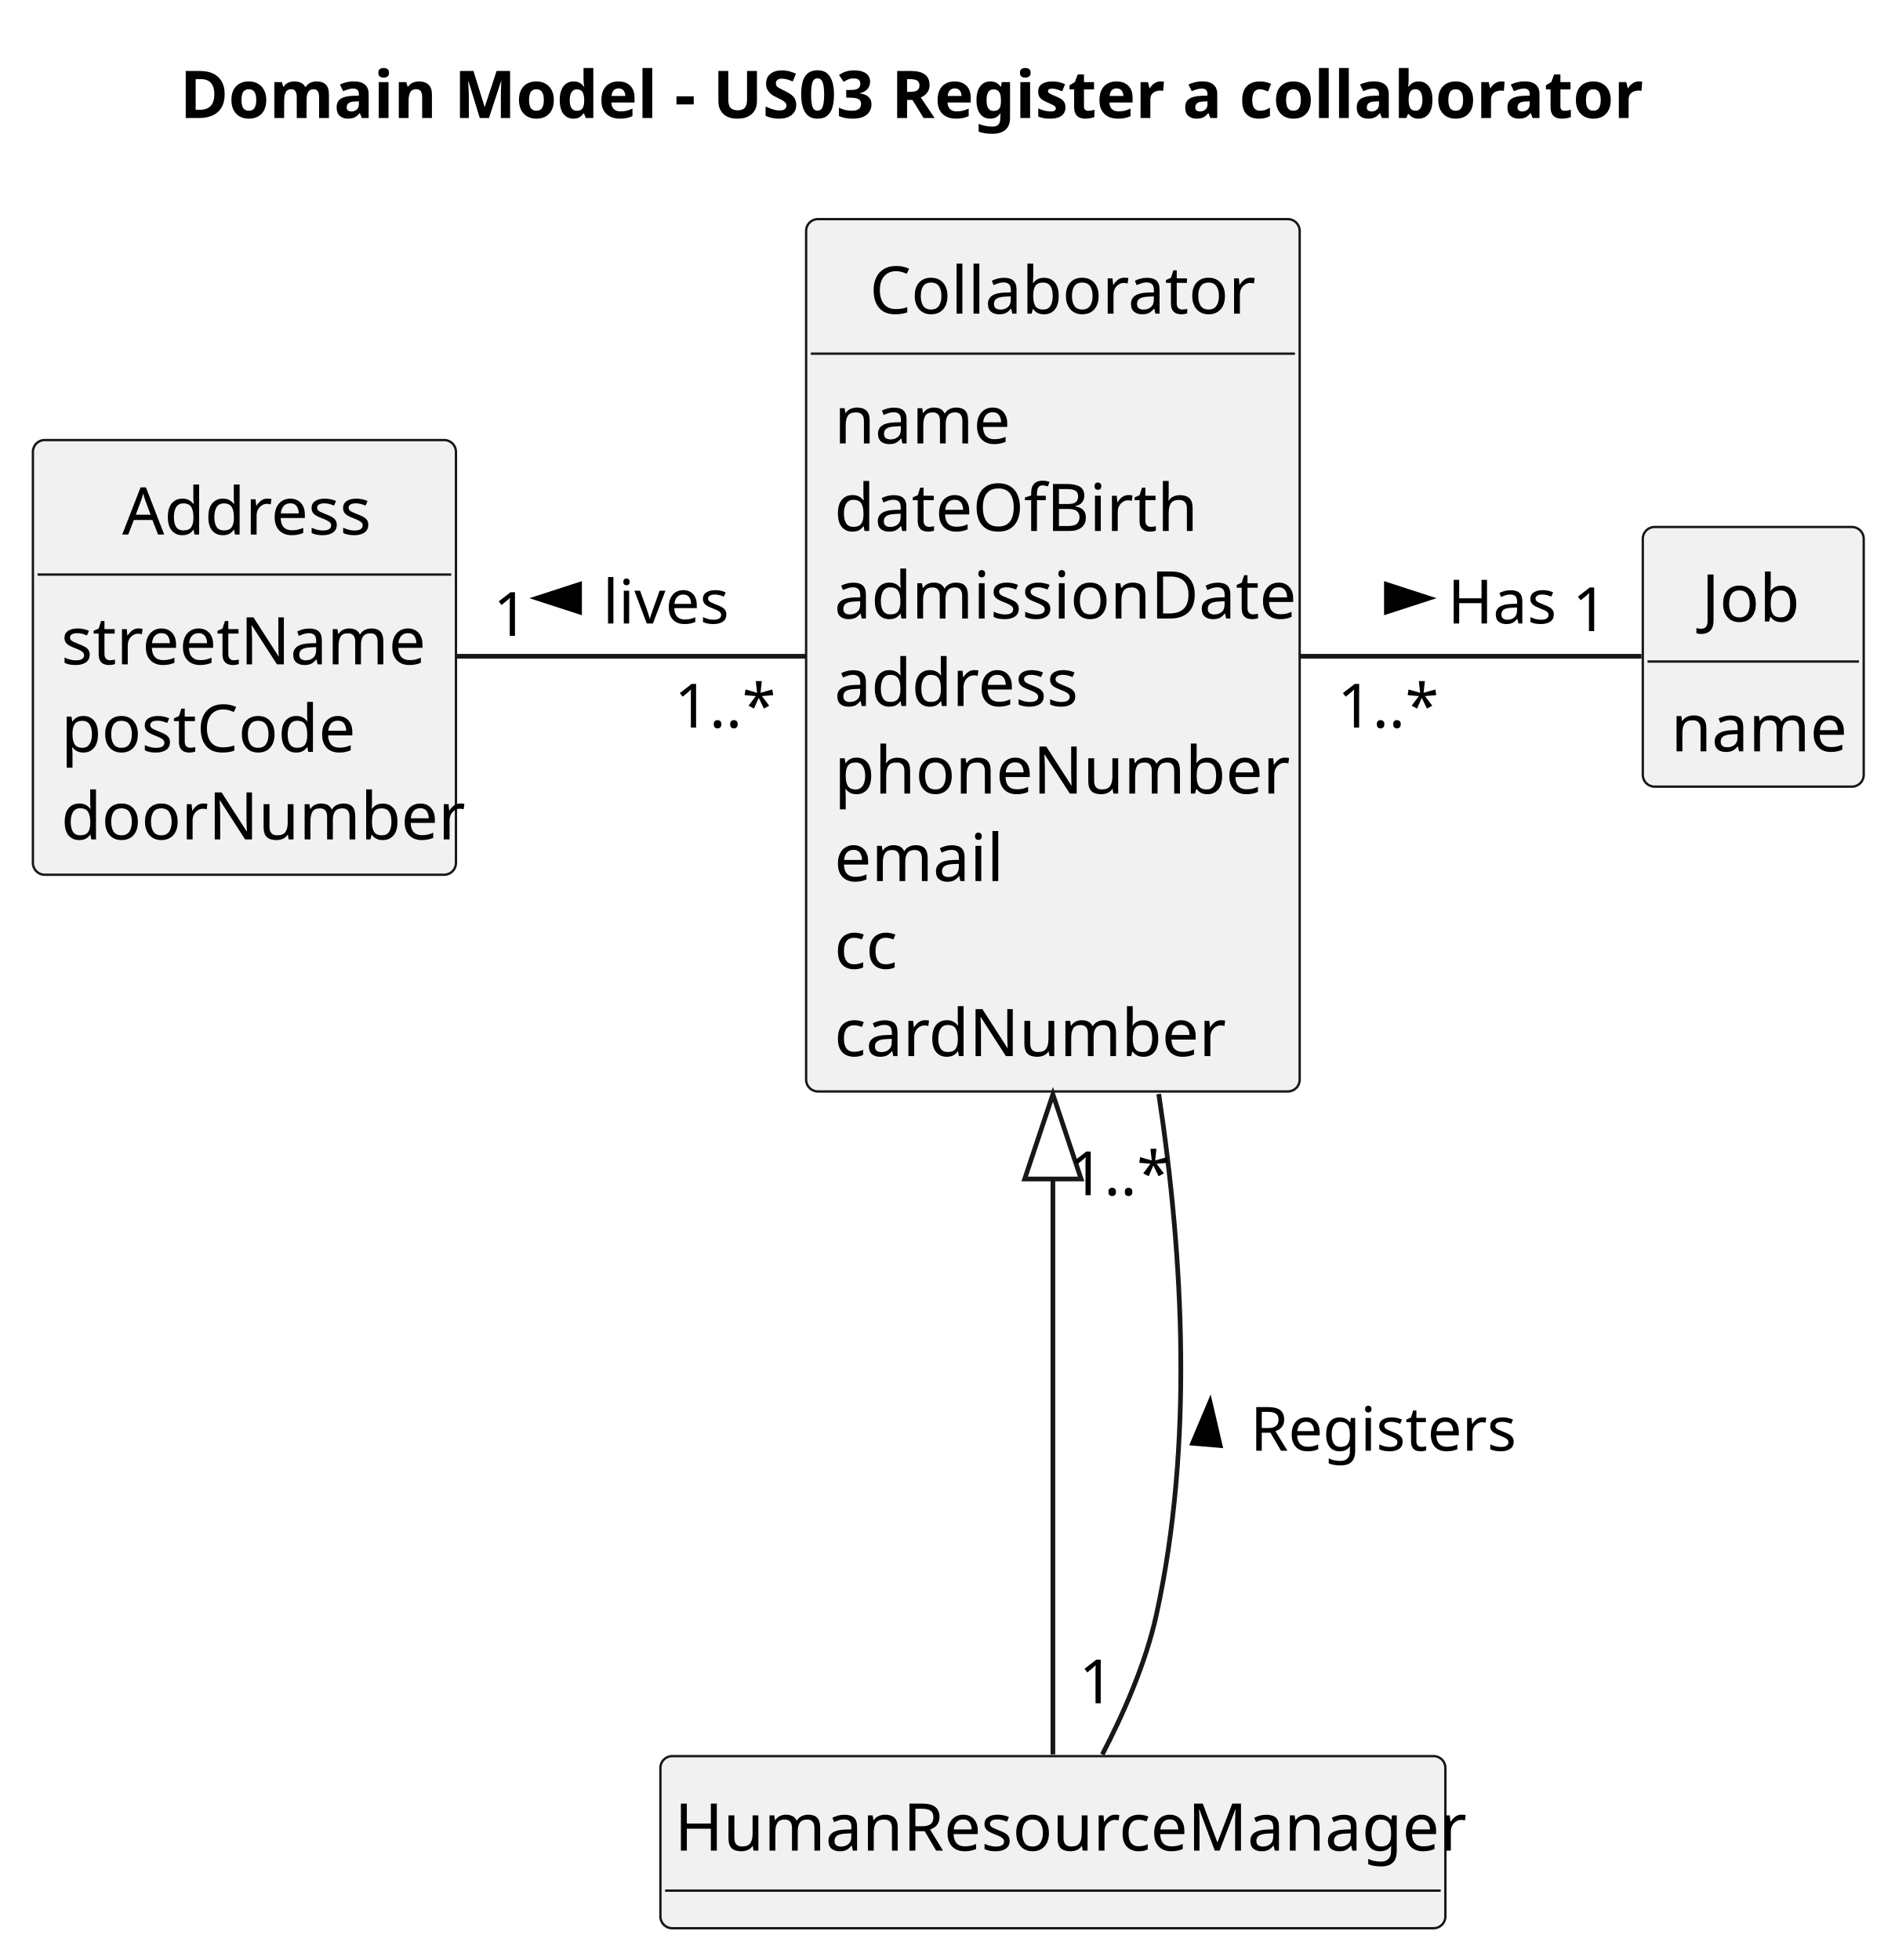
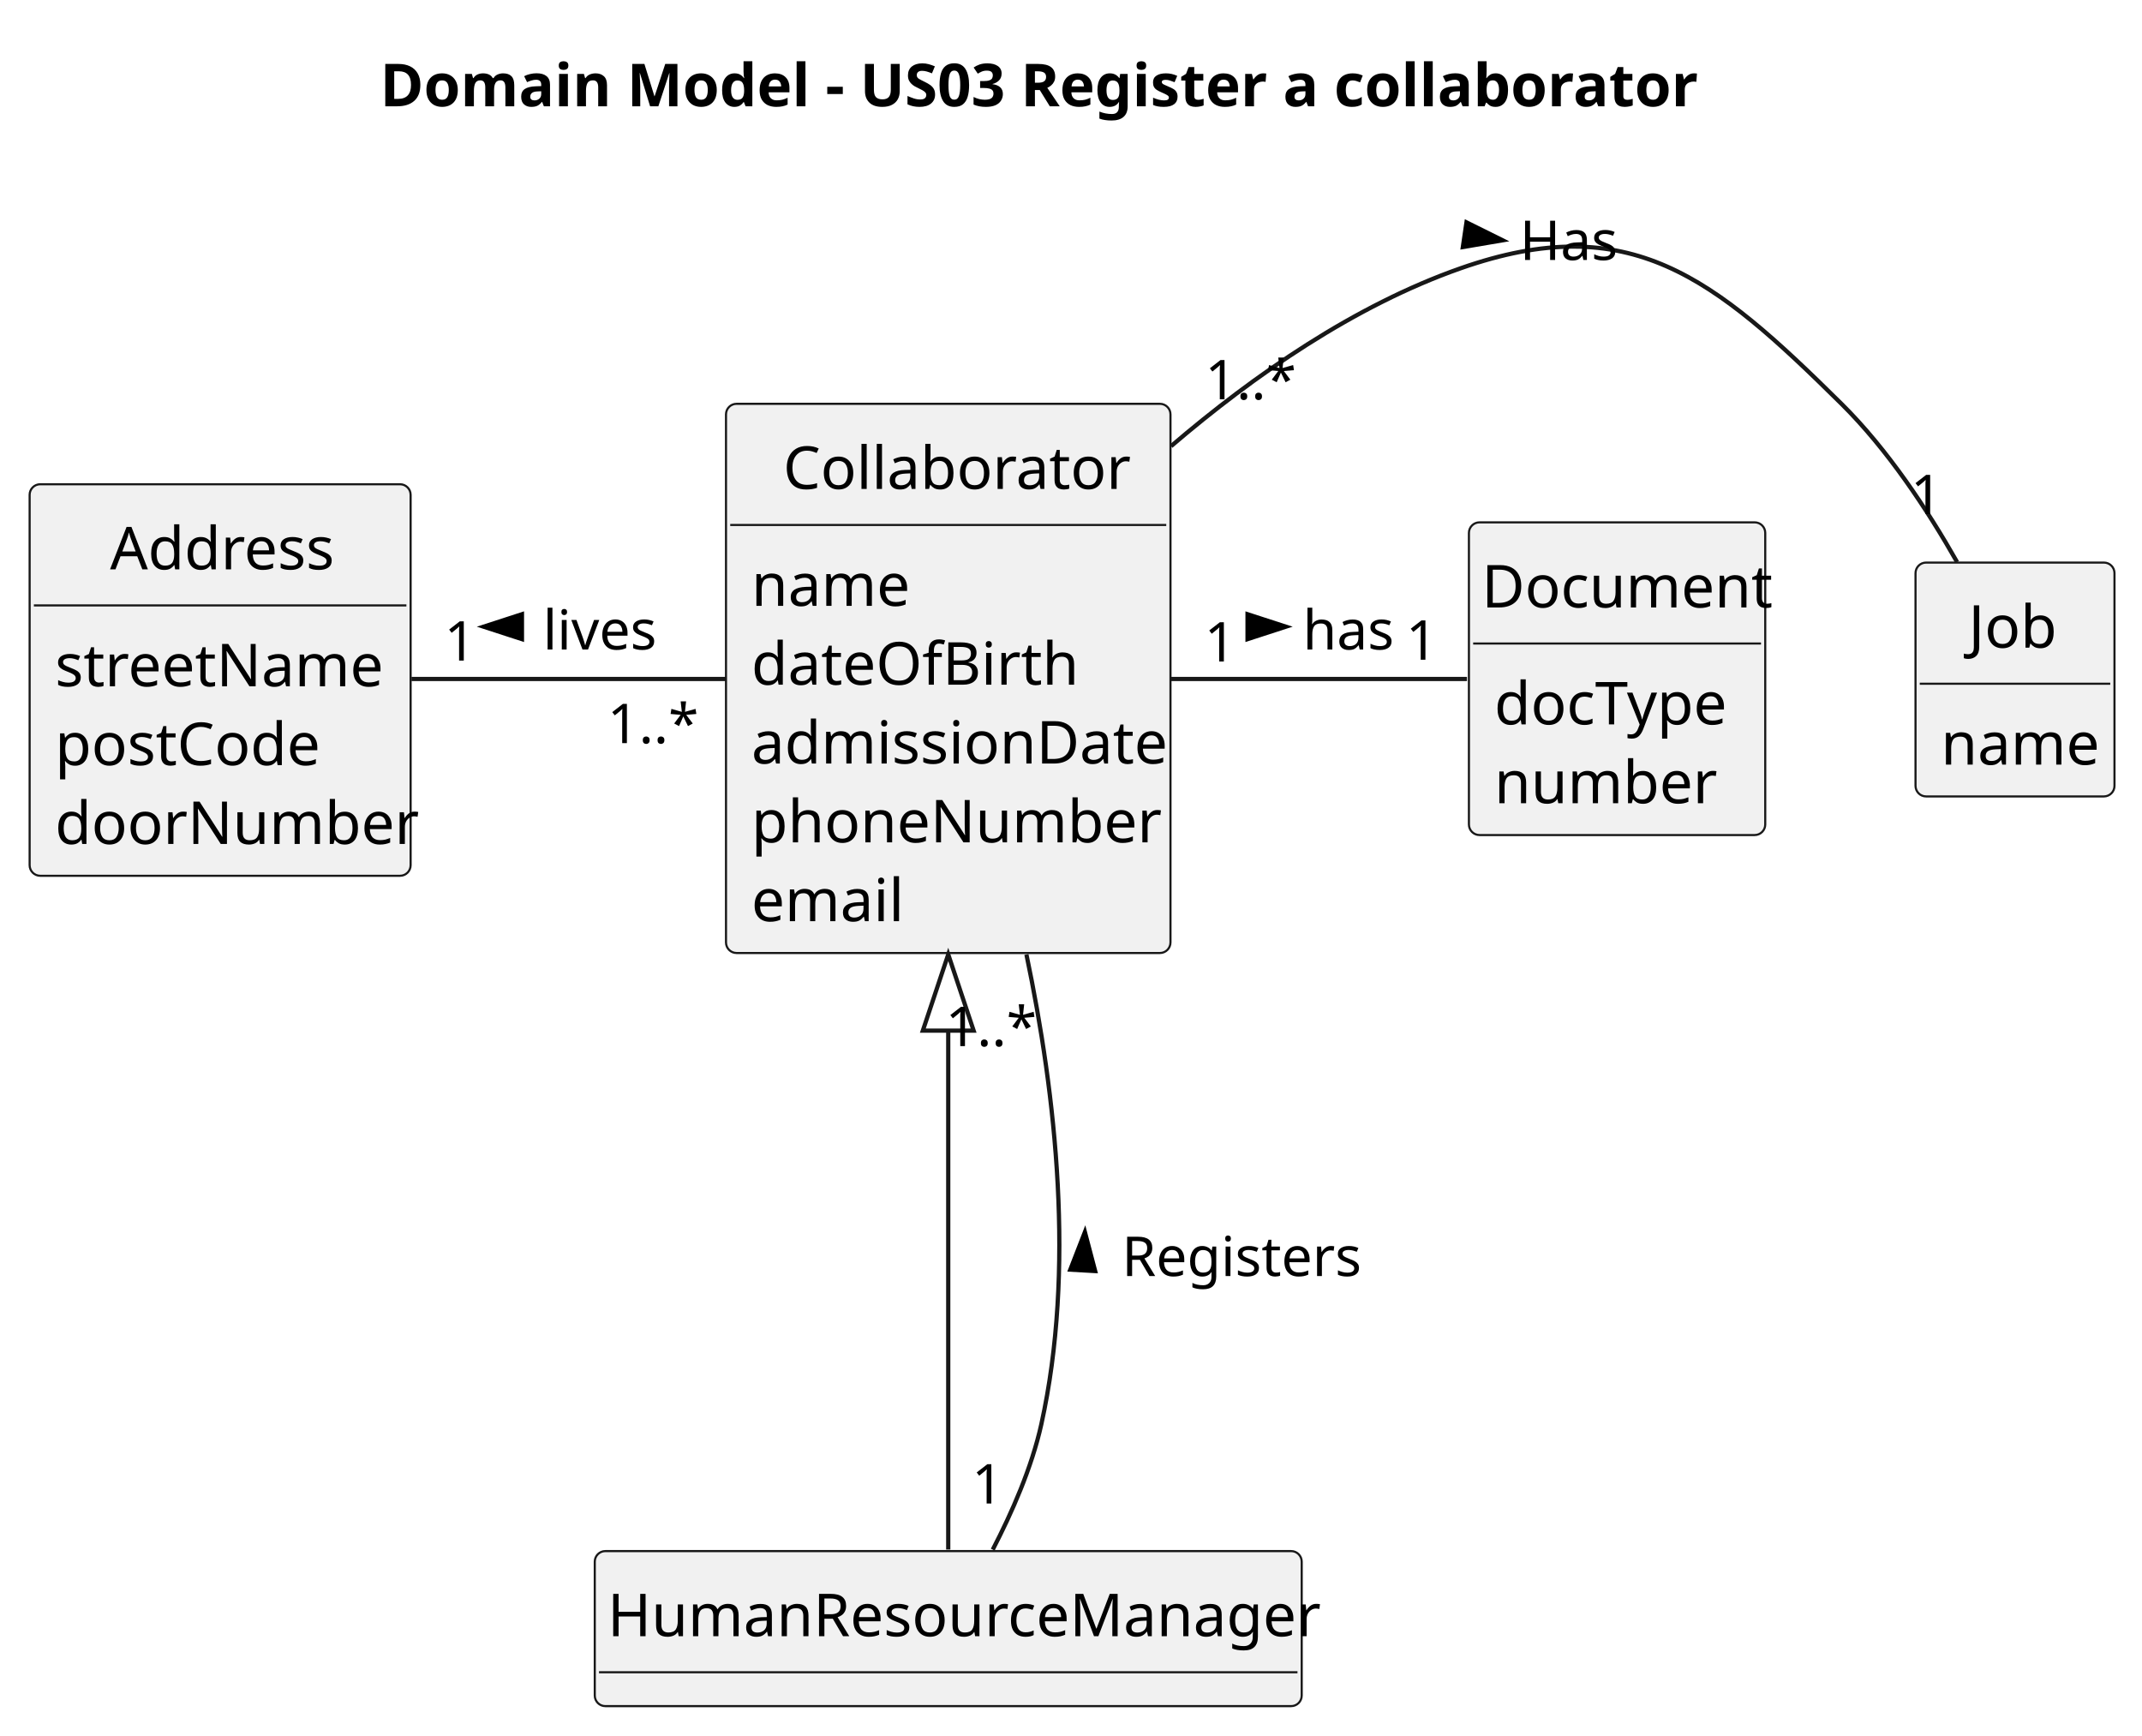
- <svg xmlns="http://www.w3.org/2000/svg" contentStyleType="text/css" height="417px" preserveAspectRatio="none" style="width:403px;height:417px;background:#FFFFFF;" version="1.1" viewBox="0 0 403 417" width="403px" zoomAndPan="magnify">
+ <svg xmlns="http://www.w3.org/2000/svg" contentStyleType="text/css" height="410px" preserveAspectRatio="none" style="width:506px;height:410px;background:#FFFFFF;" version="1.1" viewBox="0 0 506 410" width="506px" zoomAndPan="magnify">
  <defs />
  <g>
-     <text fill="#000000" font-family="sans-serif" font-size="14" font-weight="bold" lengthAdjust="spacing" textLength="313" x="38.25" y="25.107">Domain Model - US03 Register a collaborator</text>
+     <text fill="#000000" font-family="sans-serif" font-size="14" font-weight="bold" lengthAdjust="spacing" textLength="313" x="89.75" y="25.107">Domain Model - US03 Register a collaborator</text>
    <g id="elem_HumanResourceManager">
-       <rect codeLine="10" fill="#F1F1F1" height="36.621" id="HumanResourceManager" rx="2.5" ry="2.5" style="stroke:#181818;stroke-width:0.5;" width="167" x="140.5" y="373.621" />
-       <text fill="#000000" font-family="sans-serif" font-size="14" lengthAdjust="spacing" textLength="161" x="143.5" y="393.728">HumanResourceManager</text>
-       <line style="stroke:#181818;stroke-width:0.5;" x1="141.5" x2="306.5" y1="402.242" y2="402.242" />
+       <rect codeLine="10" fill="#F1F1F1" height="36.621" id="HumanResourceManager" rx="2.5" ry="2.5" style="stroke:#181818;stroke-width:0.5;" width="167" x="140.5" y="366.384" />
+       <text fill="#000000" font-family="sans-serif" font-size="14" lengthAdjust="spacing" textLength="161" x="143.5" y="386.491">HumanResourceManager</text>
+       <line style="stroke:#181818;stroke-width:0.5;" x1="141.5" x2="306.5" y1="395.005" y2="395.005" />
    </g>
    <g id="elem_Collaborator">
-       <rect codeLine="13" fill="#F1F1F1" height="185.59" id="Collaborator" rx="2.5" ry="2.5" style="stroke:#181818;stroke-width:0.5;" width="105" x="171.5" y="46.621" />
-       <text fill="#000000" font-family="sans-serif" font-size="14" lengthAdjust="spacing" textLength="78" x="185" y="66.728">Collaborator</text>
-       <line style="stroke:#181818;stroke-width:0.5;" x1="172.5" x2="275.5" y1="75.242" y2="75.242" />
-       <text fill="#000000" font-family="sans-serif" font-size="14" lengthAdjust="spacing" textLength="35" x="177.5" y="94.35">name</text>
-       <text fill="#000000" font-family="sans-serif" font-size="14" lengthAdjust="spacing" textLength="72" x="177.5" y="112.971">dateOfBirth</text>
-       <text fill="#000000" font-family="sans-serif" font-size="14" lengthAdjust="spacing" textLength="93" x="177.5" y="131.592">admissionDate</text>
-       <text fill="#000000" font-family="sans-serif" font-size="14" lengthAdjust="spacing" textLength="51" x="177.5" y="150.213">address</text>
-       <text fill="#000000" font-family="sans-serif" font-size="14" lengthAdjust="spacing" textLength="89" x="177.5" y="168.834">phoneNumber</text>
-       <text fill="#000000" font-family="sans-serif" font-size="14" lengthAdjust="spacing" textLength="33" x="177.5" y="187.455">email</text>
-       <text fill="#000000" font-family="sans-serif" font-size="14" lengthAdjust="spacing" textLength="14" x="177.5" y="206.076">cc</text>
-       <text fill="#000000" font-family="sans-serif" font-size="14" lengthAdjust="spacing" textLength="77" x="177.5" y="224.697">cardNumber</text>
+       <rect codeLine="13" fill="#F1F1F1" height="129.727" id="Collaborator" rx="2.5" ry="2.5" style="stroke:#181818;stroke-width:0.5;" width="105" x="171.5" y="95.384" />
+       <text fill="#000000" font-family="sans-serif" font-size="14" lengthAdjust="spacing" textLength="78" x="185" y="115.491">Collaborator</text>
+       <line style="stroke:#181818;stroke-width:0.5;" x1="172.5" x2="275.5" y1="124.005" y2="124.005" />
+       <text fill="#000000" font-family="sans-serif" font-size="14" lengthAdjust="spacing" textLength="35" x="177.5" y="143.112">name</text>
+       <text fill="#000000" font-family="sans-serif" font-size="14" lengthAdjust="spacing" textLength="72" x="177.5" y="161.733">dateOfBirth</text>
+       <text fill="#000000" font-family="sans-serif" font-size="14" lengthAdjust="spacing" textLength="93" x="177.5" y="180.355">admissionDate</text>
+       <text fill="#000000" font-family="sans-serif" font-size="14" lengthAdjust="spacing" textLength="89" x="177.5" y="198.976">phoneNumber</text>
+       <text fill="#000000" font-family="sans-serif" font-size="14" lengthAdjust="spacing" textLength="33" x="177.5" y="217.597">email</text>
    </g>
    <g id="elem_Job">
-       <rect codeLine="24" fill="#F1F1F1" height="55.242" id="Job" rx="2.5" ry="2.5" style="stroke:#181818;stroke-width:0.5;" width="47" x="349.5" y="112.121" />
-       <text fill="#000000" font-family="sans-serif" font-size="14" lengthAdjust="spacing" textLength="22" x="362" y="132.228">Job</text>
-       <line style="stroke:#181818;stroke-width:0.5;" x1="350.5" x2="395.5" y1="140.742" y2="140.742" />
-       <text fill="#000000" font-family="sans-serif" font-size="14" lengthAdjust="spacing" textLength="35" x="355.5" y="159.85">name</text>
+       <rect codeLine="21" fill="#F1F1F1" height="55.242" id="Job" rx="2.5" ry="2.5" style="stroke:#181818;stroke-width:0.5;" width="47" x="452.5" y="132.884" />
+       <text fill="#000000" font-family="sans-serif" font-size="14" lengthAdjust="spacing" textLength="22" x="465" y="152.991">Job</text>
+       <line style="stroke:#181818;stroke-width:0.5;" x1="453.5" x2="498.5" y1="161.505" y2="161.505" />
+       <text fill="#000000" font-family="sans-serif" font-size="14" lengthAdjust="spacing" textLength="35" x="458.5" y="180.612">name</text>
    </g>
    <g id="elem_Address">
-       <rect codeLine="28" fill="#F1F1F1" height="92.484" id="Address" rx="2.5" ry="2.5" style="stroke:#181818;stroke-width:0.5;" width="90" x="7" y="93.621" />
-       <text fill="#000000" font-family="sans-serif" font-size="14" lengthAdjust="spacing" textLength="52" x="26" y="113.728">Address</text>
-       <line style="stroke:#181818;stroke-width:0.5;" x1="8" x2="96" y1="122.242" y2="122.242" />
-       <text fill="#000000" font-family="sans-serif" font-size="14" lengthAdjust="spacing" textLength="72" x="13" y="141.35">streetName</text>
-       <text fill="#000000" font-family="sans-serif" font-size="14" lengthAdjust="spacing" textLength="61" x="13" y="159.971">postCode</text>
-       <text fill="#000000" font-family="sans-serif" font-size="14" lengthAdjust="spacing" textLength="78" x="13" y="178.592">doorNumber</text>
+       <rect codeLine="25" fill="#F1F1F1" height="92.484" id="Address" rx="2.5" ry="2.5" style="stroke:#181818;stroke-width:0.5;" width="90" x="7" y="114.384" />
+       <text fill="#000000" font-family="sans-serif" font-size="14" lengthAdjust="spacing" textLength="52" x="26" y="134.491">Address</text>
+       <line style="stroke:#181818;stroke-width:0.5;" x1="8" x2="96" y1="143.005" y2="143.005" />
+       <text fill="#000000" font-family="sans-serif" font-size="14" lengthAdjust="spacing" textLength="72" x="13" y="162.112">streetName</text>
+       <text fill="#000000" font-family="sans-serif" font-size="14" lengthAdjust="spacing" textLength="61" x="13" y="180.733">postCode</text>
+       <text fill="#000000" font-family="sans-serif" font-size="14" lengthAdjust="spacing" textLength="78" x="13" y="199.355">doorNumber</text>
+     </g>
+     <g id="elem_Document">
+       <rect codeLine="31" fill="#F1F1F1" height="73.863" id="Document" rx="2.5" ry="2.5" style="stroke:#181818;stroke-width:0.5;" width="70" x="347" y="123.384" />
+       <text fill="#000000" font-family="sans-serif" font-size="14" lengthAdjust="spacing" textLength="64" x="350" y="143.491">Document</text>
+       <line style="stroke:#181818;stroke-width:0.5;" x1="348" x2="416" y1="152.005" y2="152.005" />
+       <text fill="#000000" font-family="sans-serif" font-size="14" lengthAdjust="spacing" textLength="55" x="353" y="171.112">docType</text>
+       <text fill="#000000" font-family="sans-serif" font-size="14" lengthAdjust="spacing" textLength="48" x="353" y="189.733">number</text>
    </g>
    <g id="link_Collaborator_HumanResourceManager">
-       <path codeLine="34" d="M224,250.831 C224,302.451 224,344.121 224,373.261 " fill="none" id="Collaborator-backto-HumanResourceManager" style="stroke:#181818;stroke-width:1.0;" />
-       <polygon fill="none" points="224,232.831,218,250.831,230,250.831,224,232.831" style="stroke:#181818;stroke-width:1.0;" />
+       <path codeLine="36" d="M224,243.444 C224,291.454 224,335.864 224,366.024 " fill="none" id="Collaborator-backto-HumanResourceManager" style="stroke:#181818;stroke-width:1.0;" />
+       <polygon fill="none" points="224,225.444,218,243.444,230,243.444,224,225.444" style="stroke:#181818;stroke-width:1.0;" />
    </g>
    <g id="link_HumanResourceManager_Collaborator">
-       <path codeLine="35" d="M234.51,373.281 C239,364.631 243.73,353.921 246,343.621 C253.89,307.791 251.81,267.751 246.52,232.761 " fill="none" id="HumanResourceManager-Collaborator" style="stroke:#181818;stroke-width:1.0;" />
-       <polygon fill="#000000" points="257.426,298.285,253.727,307.047,259.584,307.547,257.426,298.285" style="stroke:#000000;stroke-width:1.0;" />
-       <text fill="#000000" font-family="sans-serif" font-size="13" lengthAdjust="spacing" textLength="55" x="266" y="308.649">Registers</text>
-       <text fill="#000000" font-family="sans-serif" font-size="13" lengthAdjust="spacing" textLength="7" x="229.569" y="362.377">1</text>
-       <text fill="#000000" font-family="sans-serif" font-size="13" lengthAdjust="spacing" textLength="20" x="227.439" y="254.279">1..*</text>
+       <path codeLine="37" d="M234.51,366.044 C239,357.394 243.73,346.684 246,336.384 C254.01,300.054 249.46,258.784 242.47,225.454 " fill="none" id="HumanResourceManager-Collaborator" style="stroke:#181818;stroke-width:1.0;" />
+       <polygon fill="#000000" points="256.283,291.037,252.837,299.902,258.706,300.234,256.283,291.037" style="stroke:#000000;stroke-width:1.0;" />
+       <text fill="#000000" font-family="sans-serif" font-size="13" lengthAdjust="spacing" textLength="55" x="265" y="301.412">Registers</text>
+       <text fill="#000000" font-family="sans-serif" font-size="13" lengthAdjust="spacing" textLength="7" x="229.569" y="355.139">1</text>
+       <text fill="#000000" font-family="sans-serif" font-size="13" lengthAdjust="spacing" textLength="20" x="223.344" y="247.098">1..*</text>
    </g>
    <g id="link_Collaborator_Job">
-       <path codeLine="36" d="M276.53,139.621 C301.33,139.621 329.7,139.621 349.22,139.621 " fill="none" id="Collaborator-Job" style="stroke:#181818;stroke-width:1.0;" />
-       <polygon fill="#000000" points="304,127.267,294.955,124.328,294.955,130.206,304,127.267" style="stroke:#000000;stroke-width:1.0;" />
-       <text fill="#000000" font-family="sans-serif" font-size="13" lengthAdjust="spacing" textLength="23" x="308" y="132.649">Has</text>
-       <text fill="#000000" font-family="sans-serif" font-size="13" lengthAdjust="spacing" textLength="20" x="284.542" y="154.783">1..*</text>
-       <text fill="#000000" font-family="sans-serif" font-size="13" lengthAdjust="spacing" textLength="7" x="334.548" y="134.266">1</text>
+       <path codeLine="38" d="M276.63,105.394 C296.3,88.564 319.98,72.174 345,63.384 C385.05,49.314 404.82,65.534 435,95.384 C445.91,106.174 455.29,120.384 462.32,132.764 " fill="none" id="Collaborator-Job" style="stroke:#181818;stroke-width:1.0;" />
+       <polygon fill="#000000" points="354.947,56.758,346.427,52.532,345.57,58.347,354.947,56.758" style="stroke:#000000;stroke-width:1.0;" />
+       <text fill="#000000" font-family="sans-serif" font-size="13" lengthAdjust="spacing" textLength="23" x="359" y="61.412">Has</text>
+       <text fill="#000000" font-family="sans-serif" font-size="13" lengthAdjust="spacing" textLength="20" x="284.654" y="94.324">1..*</text>
+       <text fill="#000000" font-family="sans-serif" font-size="13" lengthAdjust="spacing" textLength="7" x="451.347" y="121.445">1</text>
    </g>
    <g id="link_Address_Collaborator">
-       <path codeLine="37" d="M97.19,139.621 C119.98,139.621 147.76,139.621 171.49,139.621 " fill="none" id="Address-Collaborator" style="stroke:#181818;stroke-width:1.0;" />
-       <polygon fill="#000000" points="114.25,127.267,123.295,130.206,123.295,124.328,114.25,127.267" style="stroke:#000000;stroke-width:1.0;" />
-       <text fill="#000000" font-family="sans-serif" font-size="13" lengthAdjust="spacing" textLength="25" x="128.25" y="132.649">lives</text>
-       <text fill="#000000" font-family="sans-serif" font-size="13" lengthAdjust="spacing" textLength="7" x="104.95" y="135.279">1</text>
-       <text fill="#000000" font-family="sans-serif" font-size="13" lengthAdjust="spacing" textLength="20" x="143.481" y="154.783">1..*</text>
+       <path codeLine="39" d="M97.19,160.384 C119.98,160.384 147.76,160.384 171.49,160.384 " fill="none" id="Address-Collaborator" style="stroke:#181818;stroke-width:1.0;" />
+       <polygon fill="#000000" points="114.25,148.029,123.295,150.968,123.295,145.09,114.25,148.029" style="stroke:#000000;stroke-width:1.0;" />
+       <text fill="#000000" font-family="sans-serif" font-size="13" lengthAdjust="spacing" textLength="25" x="128.25" y="153.412">lives</text>
+       <text fill="#000000" font-family="sans-serif" font-size="13" lengthAdjust="spacing" textLength="7" x="104.95" y="156.042">1</text>
+       <text fill="#000000" font-family="sans-serif" font-size="13" lengthAdjust="spacing" textLength="20" x="143.481" y="175.537">1..*</text>
+     </g>
+     <g id="link_Collaborator_Document">
+       <path codeLine="40" d="M276.61,160.384 C299.59,160.384 325.94,160.384 346.54,160.384 " fill="none" id="Collaborator-Document" style="stroke:#181818;stroke-width:1.0;" />
+       <polygon fill="#000000" points="303.75,148.029,294.705,145.09,294.705,150.968,303.75,148.029" style="stroke:#000000;stroke-width:1.0;" />
+       <text fill="#000000" font-family="sans-serif" font-size="13" lengthAdjust="spacing" textLength="21" x="307.75" y="153.412">has</text>
+       <text fill="#000000" font-family="sans-serif" font-size="13" lengthAdjust="spacing" textLength="7" x="284.5" y="156.256">1</text>
+       <text fill="#000000" font-family="sans-serif" font-size="13" lengthAdjust="spacing" textLength="7" x="332.113" y="155.833">1</text>
    </g>
  </g>
</svg>
